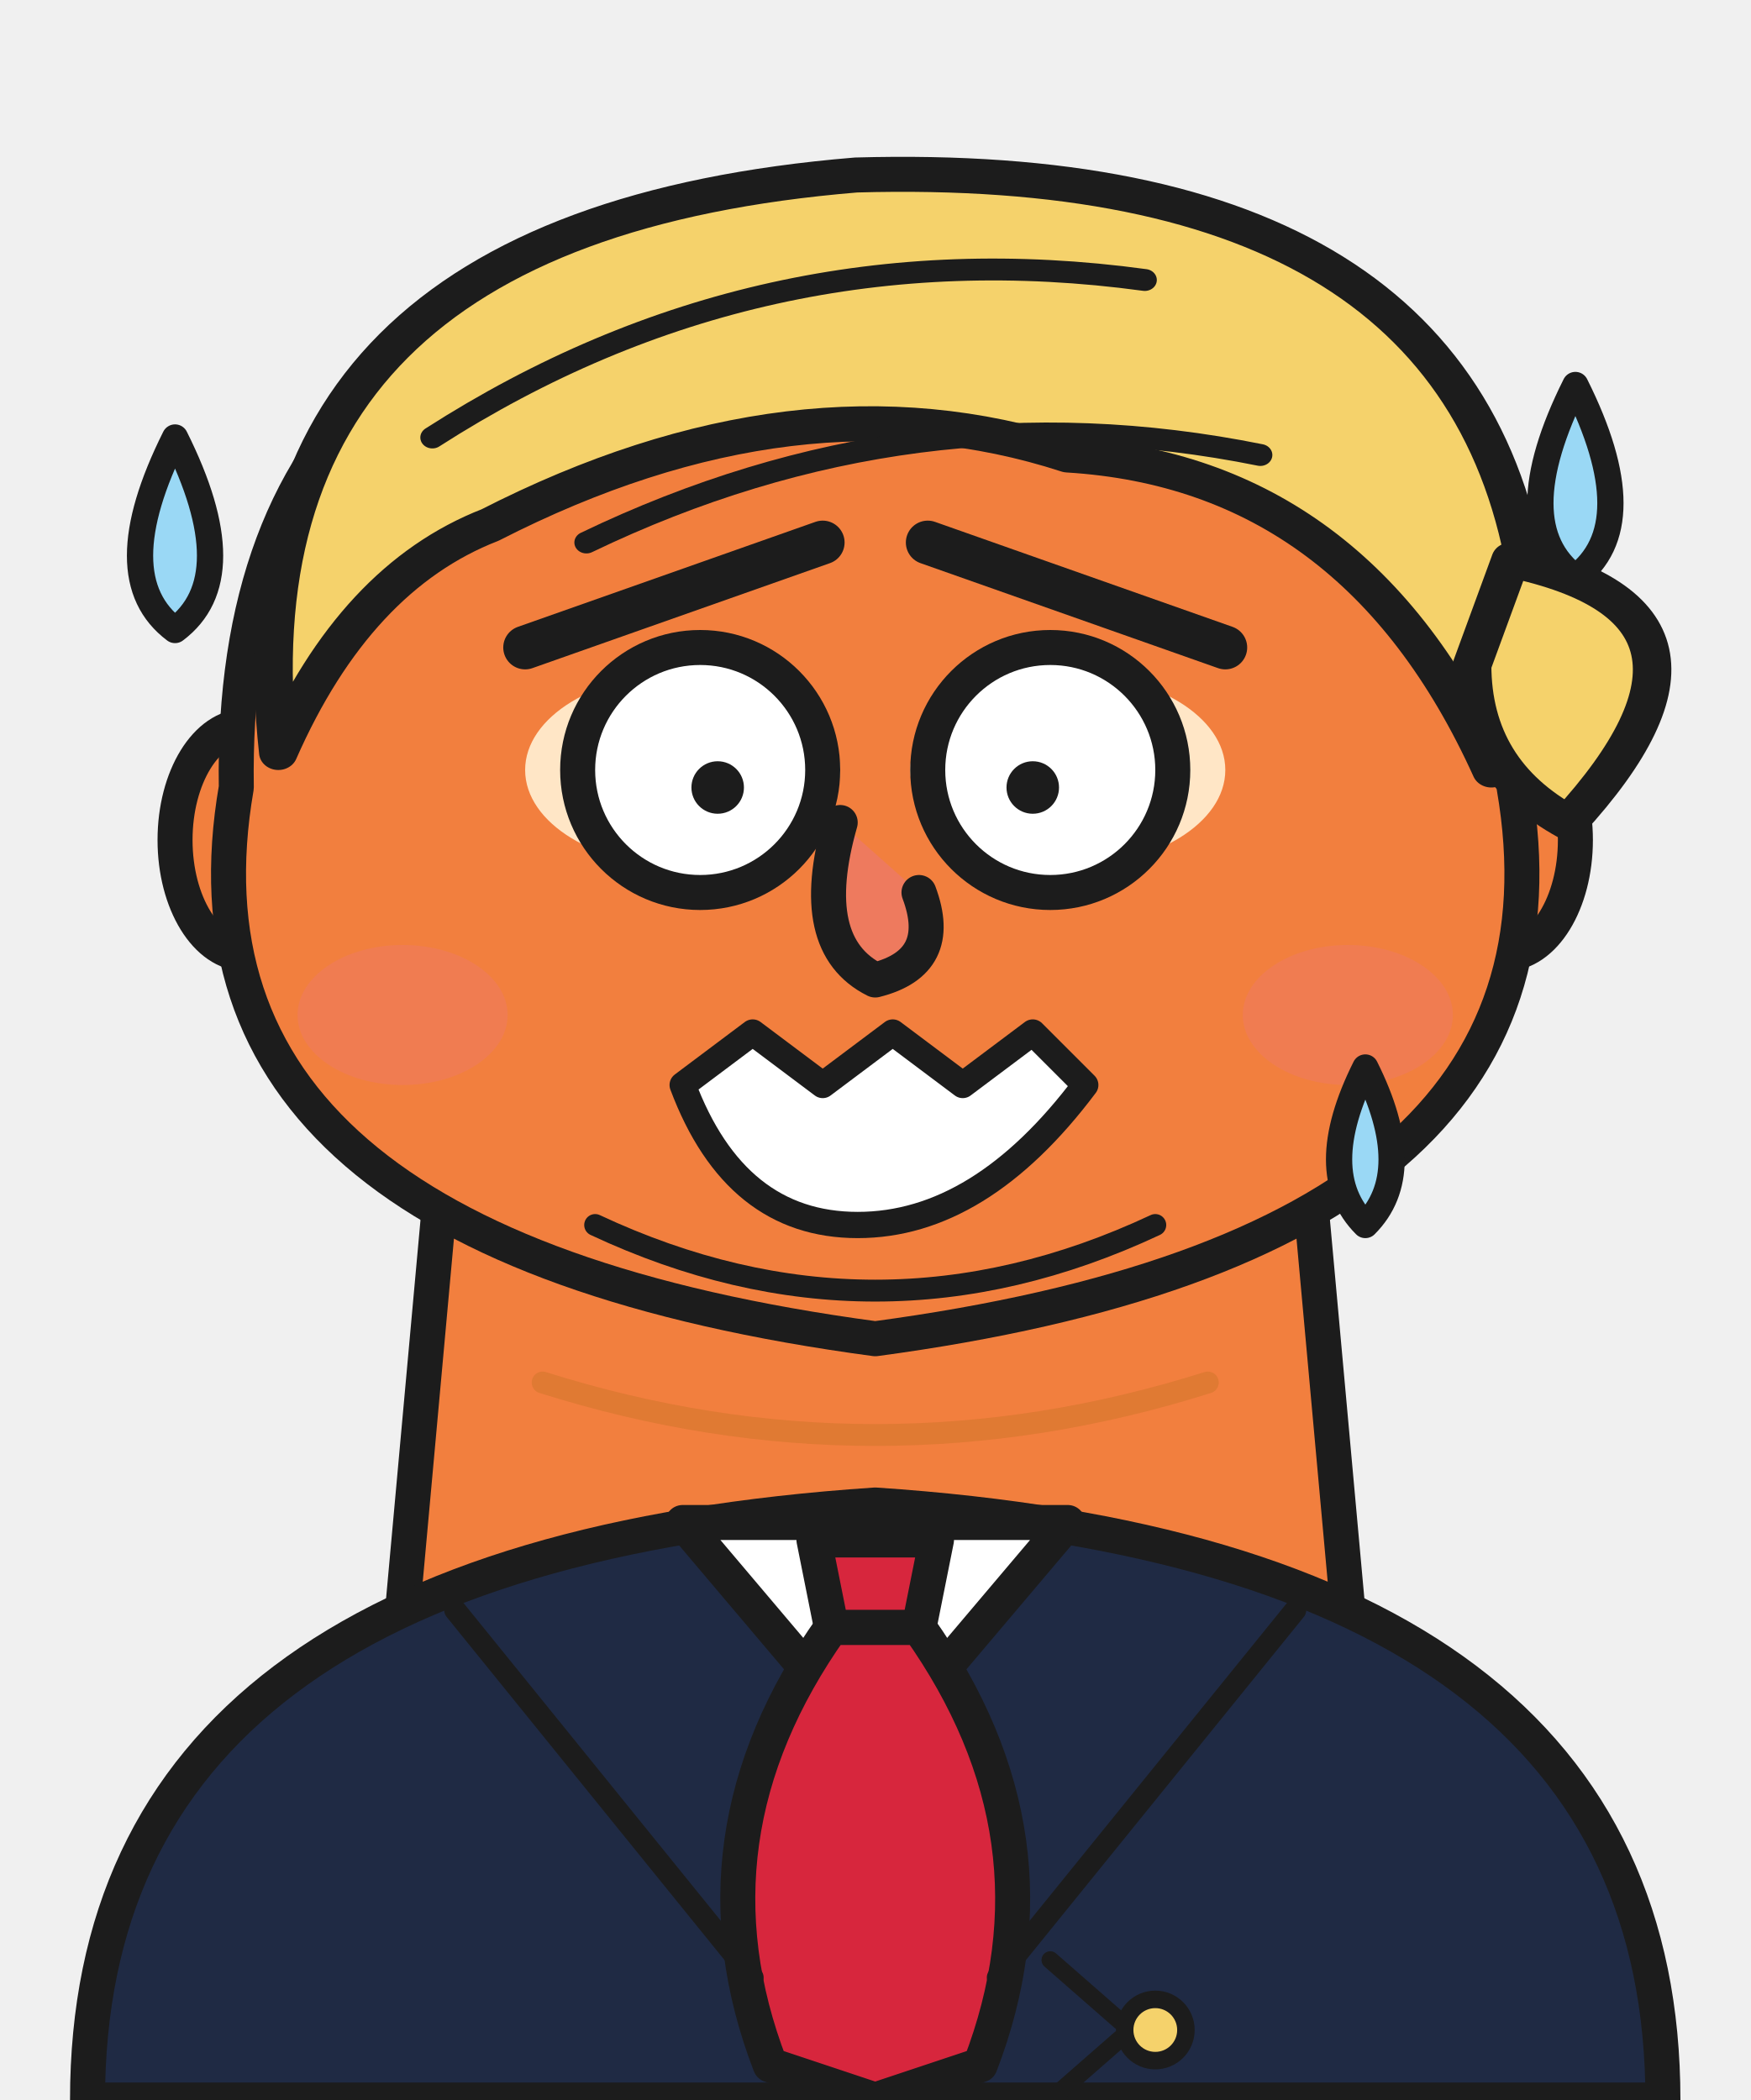
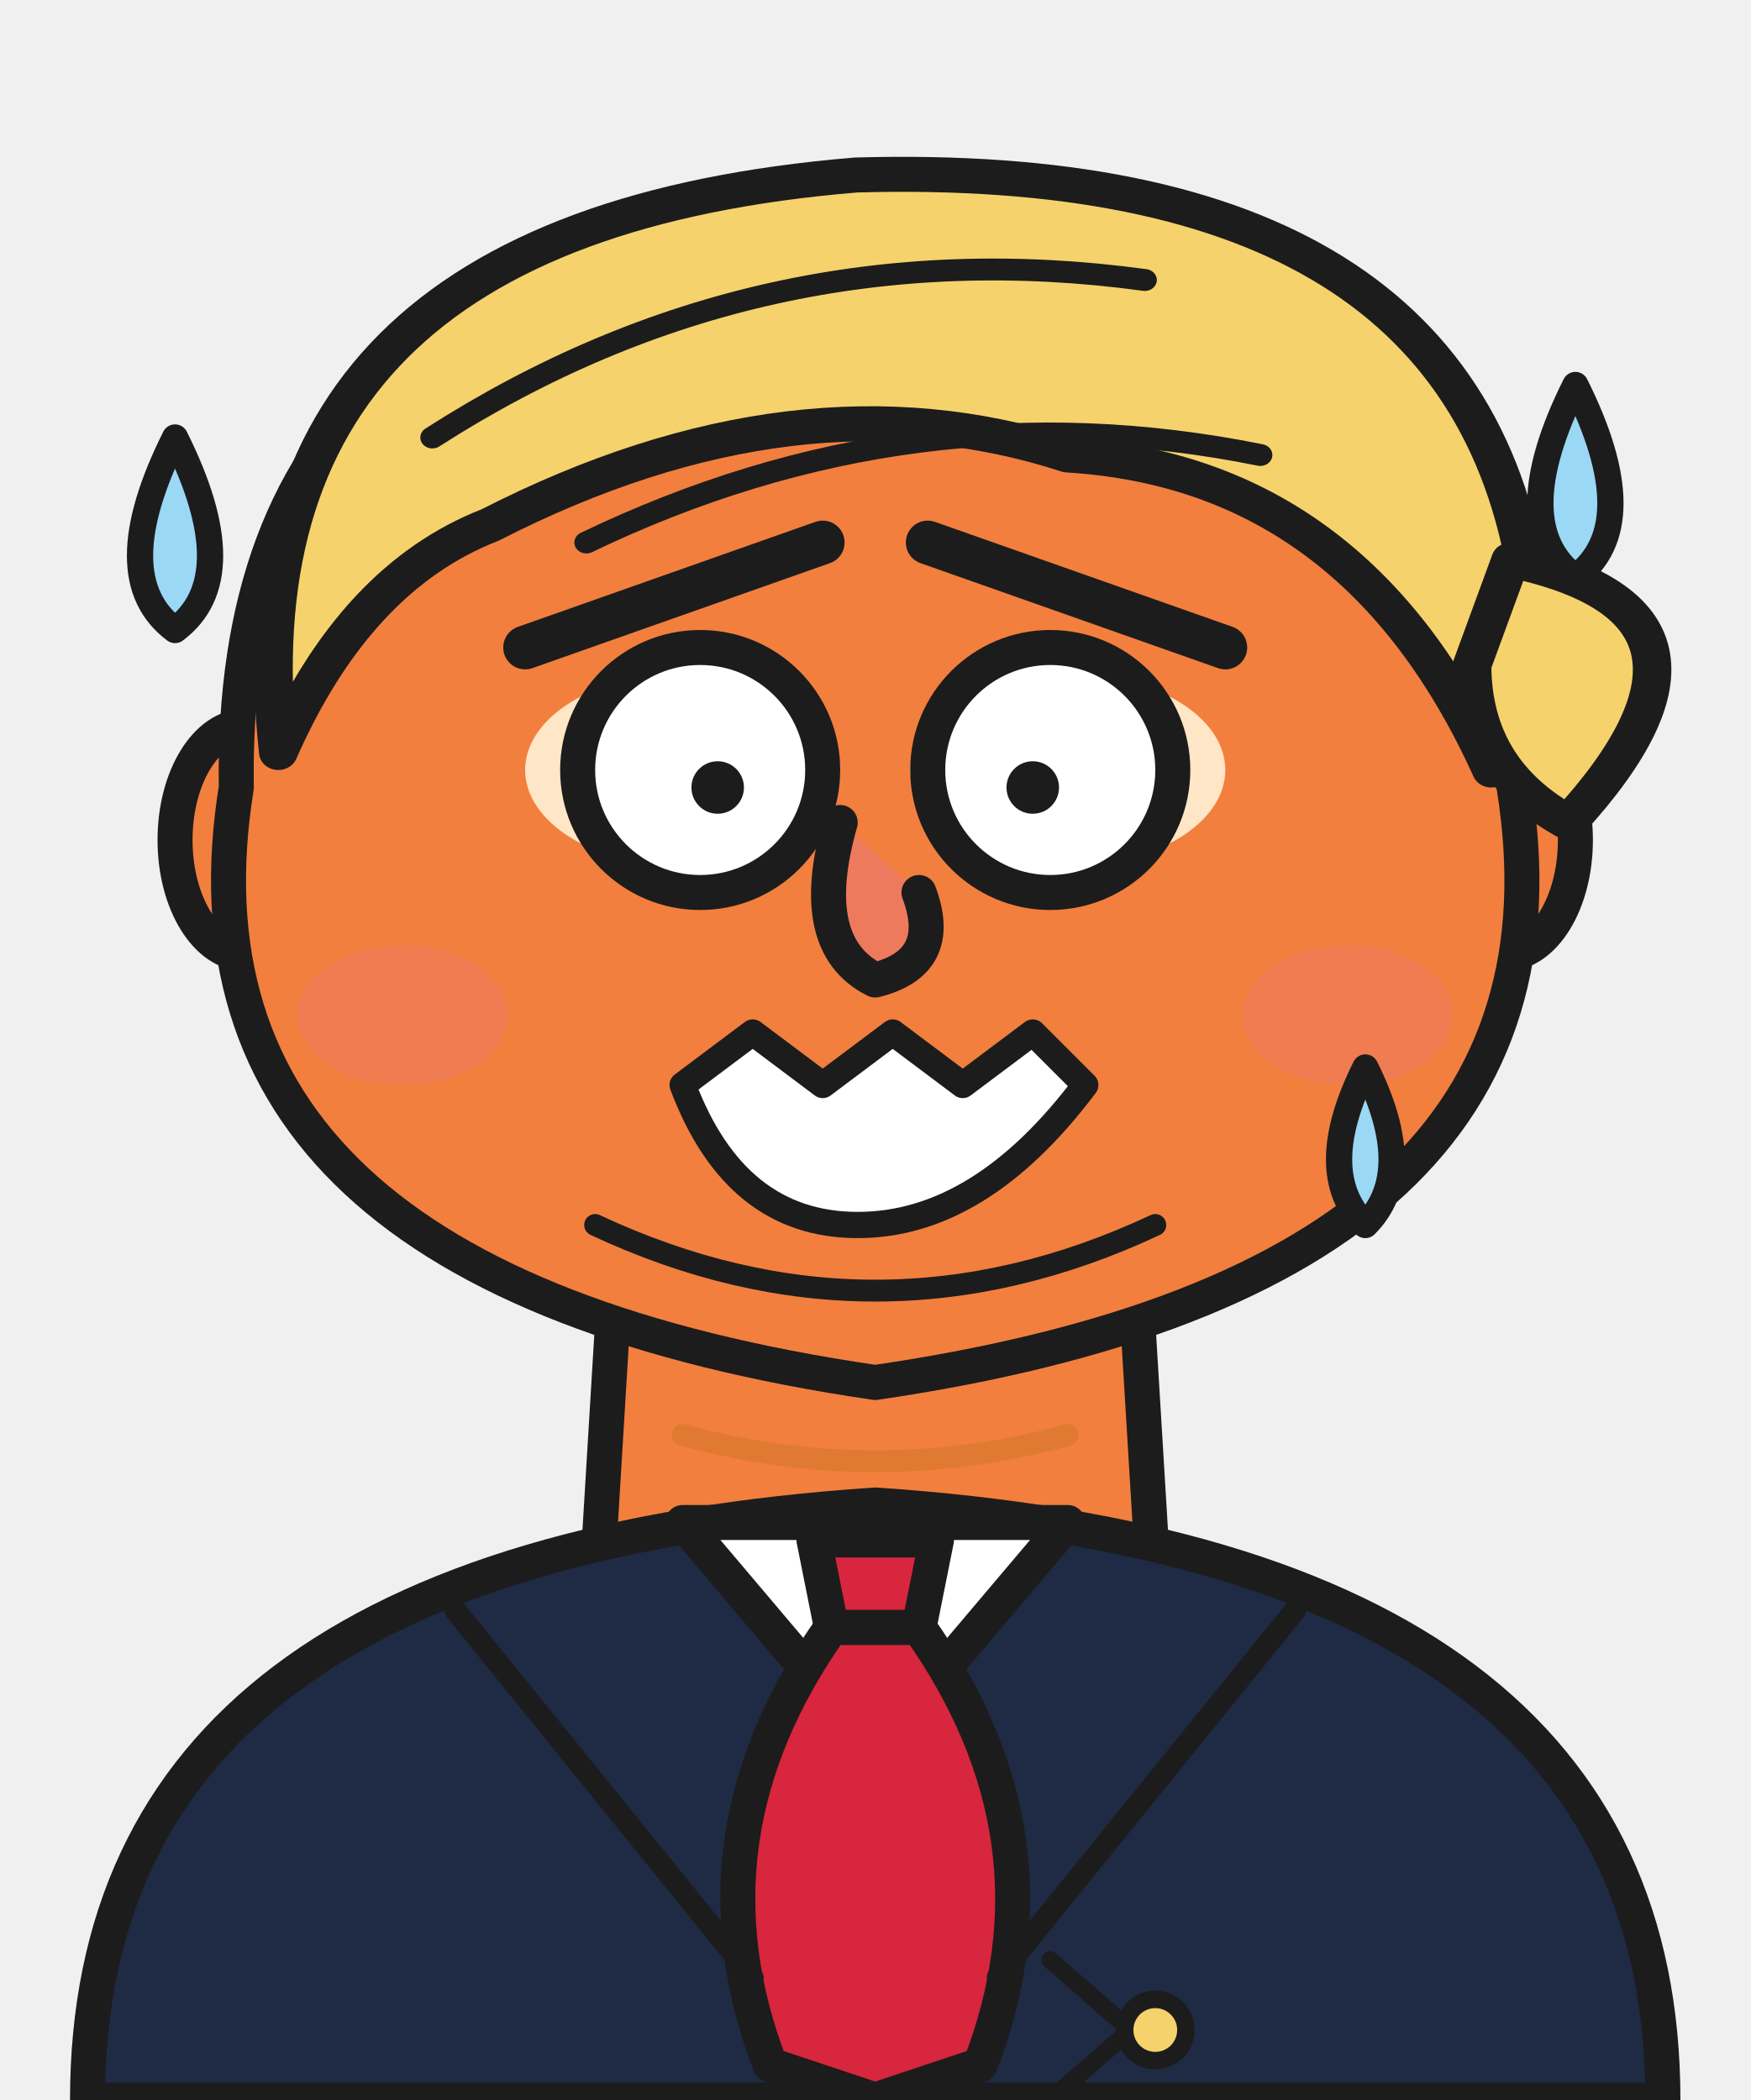
<svg xmlns="http://www.w3.org/2000/svg" viewBox="0 0 200 240" role="img" aria-label="Mascot sweating">
  <g stroke="#1c1c1c" stroke-width="4" stroke-linejoin="round" stroke-linecap="round">
-     <path data-part="neck" d="M52 118 L148 118 L154 184 L46 184 Z" fill="#F27F3E" />
-     <path d="M62 158 Q100 170 138 158" fill="none" stroke="#D9772F" stroke-width="2.5" opacity="0.7" />
+     <path data-part="neck" d="M72 118 L128 118 L132 184 L68 184 Z" fill="#F27F3E" />
+     <path d="M78 164 Q100 170 122 164" fill="none" stroke="#D9772F" stroke-width="2.5" opacity="0.7" />
    <path d="M10 240 Q10 178 100 172 Q190 178 190 240 Z" fill="#1F2A44" />
    <path d="M78 174 L100 200 L122 174 Z" fill="#FFFFFF" />
    <path d="M93 176 L107 176 L105 186 L95 186 Z" fill="#D7263D" />
    <path d="M95 186 L105 186 Q122 210 112 236 L100 240 L88 236 Q78 210 95 186 Z" fill="#D7263D" />
    <path d="M52 184 L86 226 M148 184 L114 226" fill="none" stroke-width="2.5" />
    <circle cx="132" cy="232" r="3.5" fill="#F5D26B" stroke-width="2" />
    <path d="M120 224 L128 231 M120 240 L128 233" fill="none" stroke-width="2" />
    <ellipse cx="28" cy="96" rx="8" ry="13" fill="#F27F3E" />
    <ellipse cx="172" cy="96" rx="8" ry="13" fill="#F27F3E" />
-     <path d="M27 90 Q26 26 100 28 Q174 26 173 90 Q182 142 100 153 Q18 142 27 90 Z" fill="#F27F3E" />
+     <path d="M27 90 Q26 26 100 28 Q174 26 173 90 Q182 146 100 158 Q18 146 27 90 Z" fill="#F27F3E" />
    <path d="M68 140 Q100 155 132 140" fill="none" stroke-width="2.5" />
    <ellipse cx="78" cy="88" rx="18" ry="11" fill="#FFE6C6" stroke="none" />
    <ellipse cx="122" cy="88" rx="18" ry="11" fill="#FFE6C6" stroke="none" />
    <ellipse cx="46" cy="116" rx="12" ry="8" fill="#EE7A5E" stroke="none" opacity="0.6" />
    <ellipse cx="154" cy="116" rx="12" ry="8" fill="#EE7A5E" stroke="none" opacity="0.6" />
    <g transform="translate(-10 0) scale(1.1 1)">
      <path d="M38 86 Q32 26 98 20 Q162 18 168 68 Q170 80 164 88 Q150 54 120 52 Q92 42 60 60 Q46 66 38 86 Z" fill="#F5D26B" />
      <path d="M166 64 Q192 70 172 94 Q162 88 162 76 Z" fill="#F5D26B" />
      <path d="M54 50 Q88 26 128 32 M70 62 Q104 44 140 52" fill="none" stroke-width="2.5" />
    </g>
    <path d="M60 74 L94 62" stroke-width="5" />
    <path d="M106 62 L140 74" stroke-width="5" />
    <circle cx="80" cy="88" r="14" fill="#FFFFFF" />
    <circle cx="120" cy="88" r="14" fill="#FFFFFF" />
    <circle cx="82" cy="90" r="3" fill="#1c1c1c" stroke="none" />
    <circle cx="118" cy="90" r="3" fill="#1c1c1c" stroke="none" />
    <path d="M96 94 Q92 108 100 112 Q108 110 105 102" fill="#EE7A5E" />
    <path d="M78 124 L86 118 L94 124 L102 118 L110 124 L118 118 L124 124 Q112 140 98 140 Q84 140 78 124 Z" fill="#FFFFFF" stroke-width="3" />
    <path d="M20 50 Q12 66 20 72 Q28 66 20 50 Z" fill="#9AD8F5" stroke-width="3" />
    <path d="M180 44 Q172 60 180 66 Q188 60 180 44 Z" fill="#9AD8F5" stroke-width="3" />
    <path d="M156 122 Q150 134 156 140 Q162 134 156 122 Z" fill="#9AD8F5" stroke-width="3" />
  </g>
</svg>
